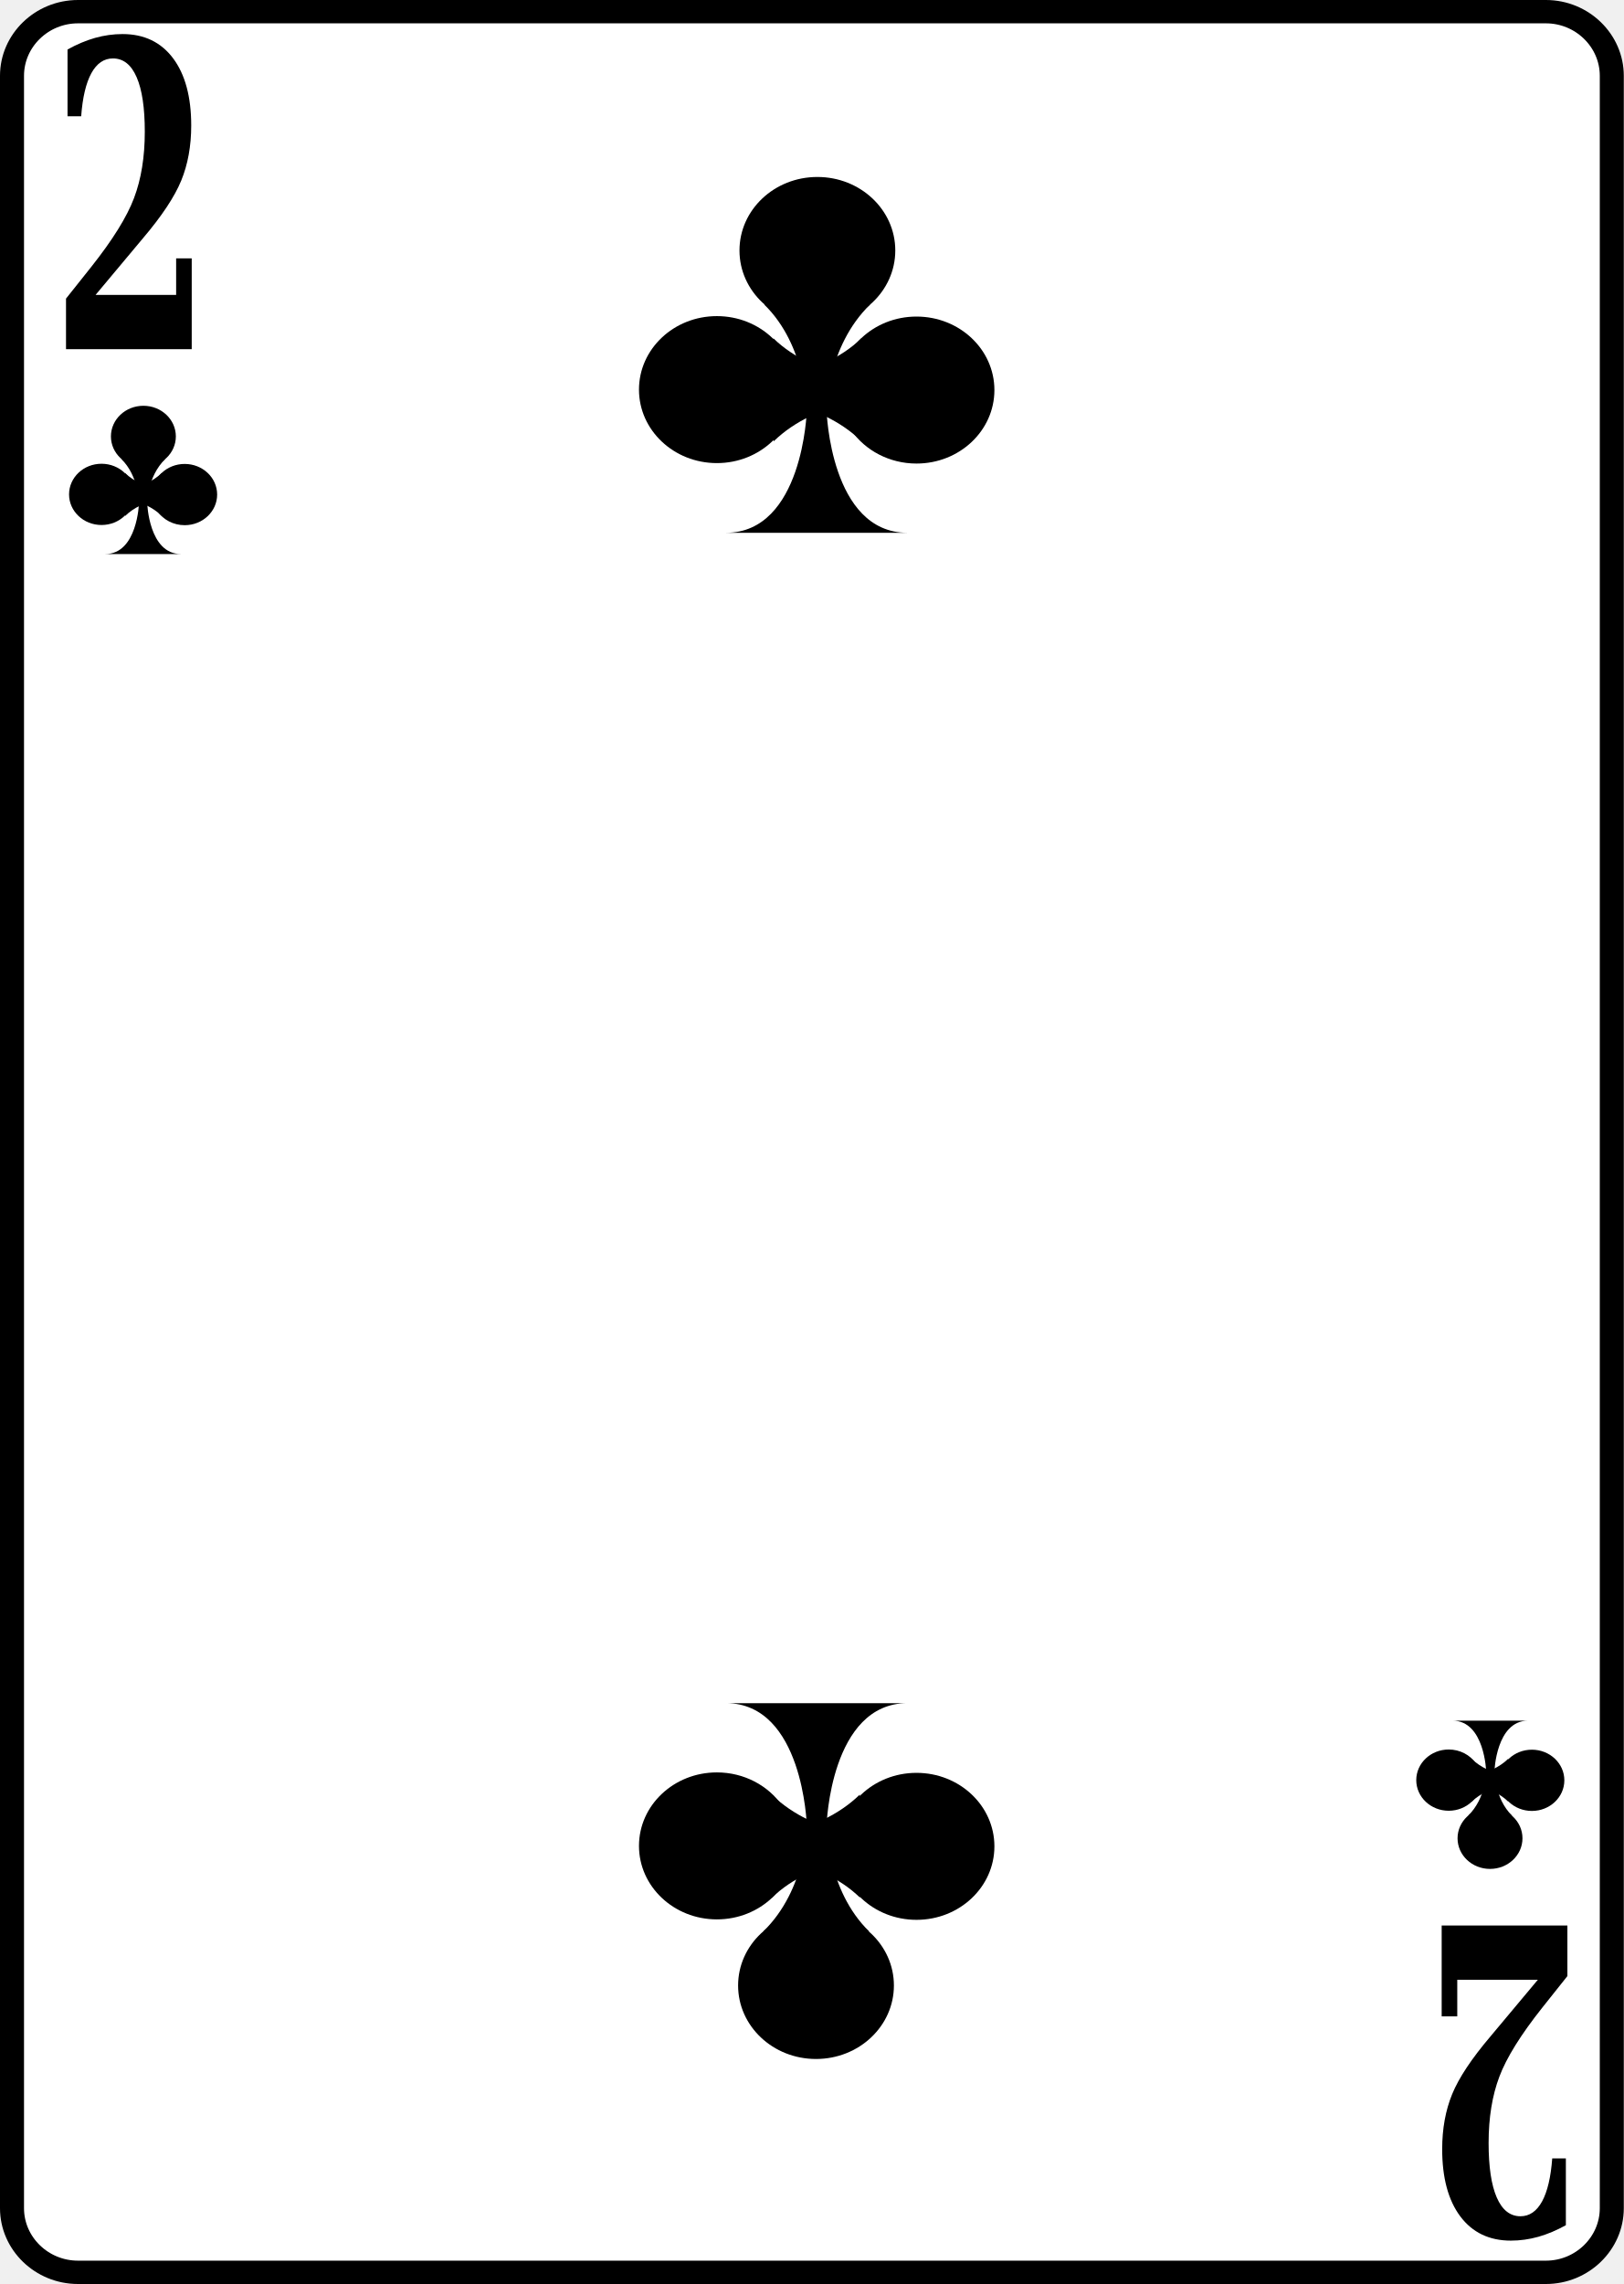
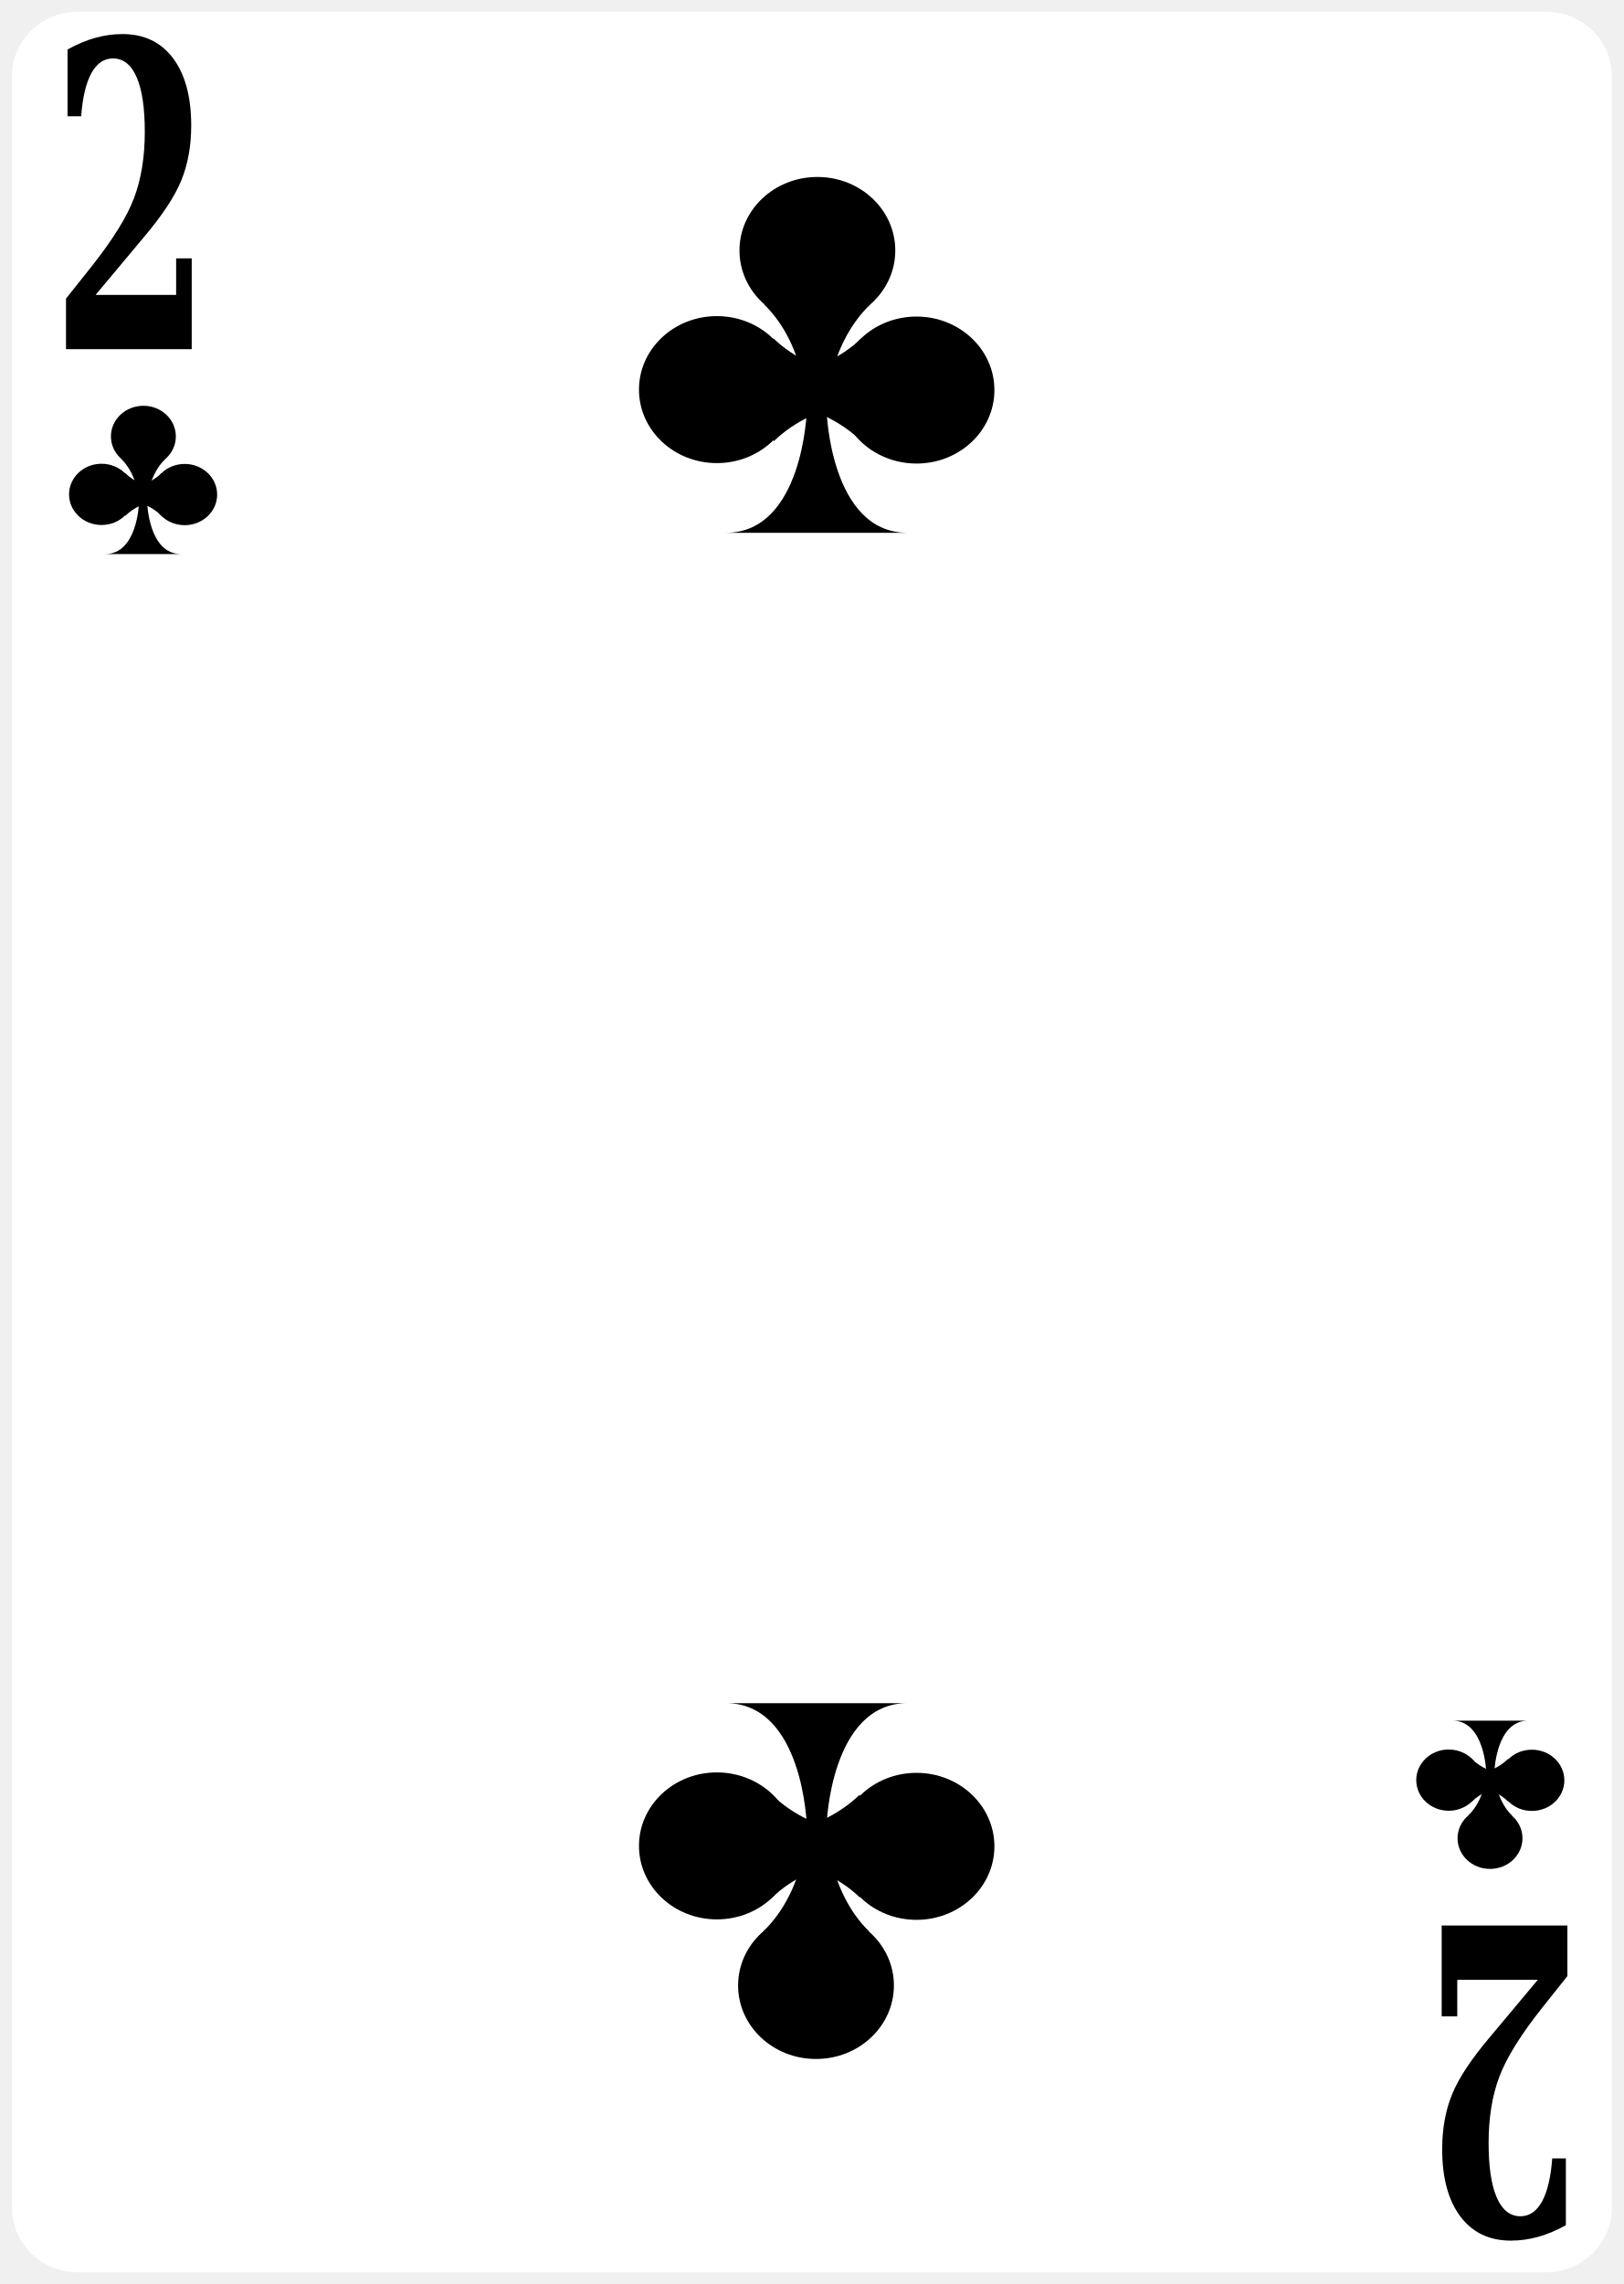
<svg xmlns="http://www.w3.org/2000/svg" xmlns:xlink="http://www.w3.org/1999/xlink" width="512" height="720" viewBox="0 0 169.075 244.640" preserveAspectRatio="none">
  <defs>
    <g id="base">
-       <path style="fill:#FFFFFF;stroke:#000000;stroke-width:2.5" d="M 0,0C0,3.78 3.09,6.87 6.87,6.87L159.715,6.87C163.485,6.87 166.575,3.78 166.575,0L166.575,-228.4C166.575,-232.18 163.485,-235.27 159.715,-235.27L6.87,-235.27C3.09,-235.27 0,-232.18 0,-228.4L0,0 z" id="path49" />
+       <path style="fill:#FFFFFF;stroke:none;stroke-width:2.5" d="M 0,0C0,3.78 3.09,6.87 6.87,6.87L159.715,6.87C163.485,6.87 166.575,3.78 166.575,0L166.575,-228.4C166.575,-232.18 163.485,-235.27 159.715,-235.27L6.87,-235.27C3.09,-235.27 0,-232.18 0,-228.4L0,0 z" id="path49" />
    </g>
    <g id="club">
      <path d="M3.35,4.66c0-1.81-1.51-3.28-3.38-3.28s-3.38,1.47-3.38,3.28c0,1.81,1.51,3.28,3.38,3.28S3.35,6.47,3.35,4.66z" id="path52" />
      <path d="M7.71-1.55c0-1.81-1.51-3.28-3.38-3.28S0.95-3.36,0.95-1.55c0,1.81,1.51,3.28,3.38,3.28S7.71,0.26,7.71-1.55z" id="path54" />
      <path d="M-0.95-1.57c0-0.66-0.2-1.28-0.55-1.8c-0.6-0.89-1.65-1.48-2.83-1.48c-1.87,0-3.38,1.47-3.38,3.28 c0,1.81,1.51,3.28,3.38,3.28S-0.95,0.24-0.95-1.57z" id="path56" />
      <path d="M3.94-7.94c-1.67,0-2.55,1.36-3.01,2.72C0.47-3.86,0.43-2.5,0.43-2.5h-0.86c0,0-0.16-5.43-3.5-5.44H3.94z" id="path58" />
      <path d="M-2.32,2.25c1.9-1.9,1.9-4.75,1.9-4.75l0.85-0.01c0,0,0,2.91,1.85,4.76" id="path60" />
      <path d="M-1.94-3.85c1.9,1.9,4.75,1.9,4.75,1.9v0.85c0,0-2.91,0-4.76,1.85" id="path62" />
      <path d="M1.87-3.86c-1.9,1.9-4.75,1.9-4.75,1.9v0.85c0,0,2.91,0,4.76,1.85" id="path64" />
    </g>
    <g id="n_2">
      <text transform="scale(0.56453 1.05741)" font-family="DejaVu Serif" font-weight="bold" font-size="43" id="text13">2</text>
    </g>
  </defs>
  <g id="club_2" transform="translate(-166.325,236.52)">
    <use xlink:href="#base" x="167.575" y="0" width="100%" height="100%" />
    <use xlink:href="#n_2" x="171.575" y="-199.117" width="100%" height="100%" />
    <use xlink:href="#n_2" x="331.15" y="-30.28" transform="matrix(-1,0,0,-1,662.3,-60.56)" width="100%" height="100%" />
    <use xlink:href="#club" x="181.225" y="-185.117" transform="matrix(-1,0,0,-1,362.45,-370.234)" width="100%" height="100%" />
    <use xlink:href="#club" x="321.5" y="-44.28" width="100%" height="100%" />
    <use xlink:href="#club" x="104.734" y="-14.599" transform="scale(2.4,2.4)" width="100%" height="100%" />
    <use xlink:href="#club" x="104.734" y="-82.713" transform="matrix(-2.4,0,0,-2.4,502.7232,-397.02)" width="100%" height="100%" />
  </g>
</svg>
